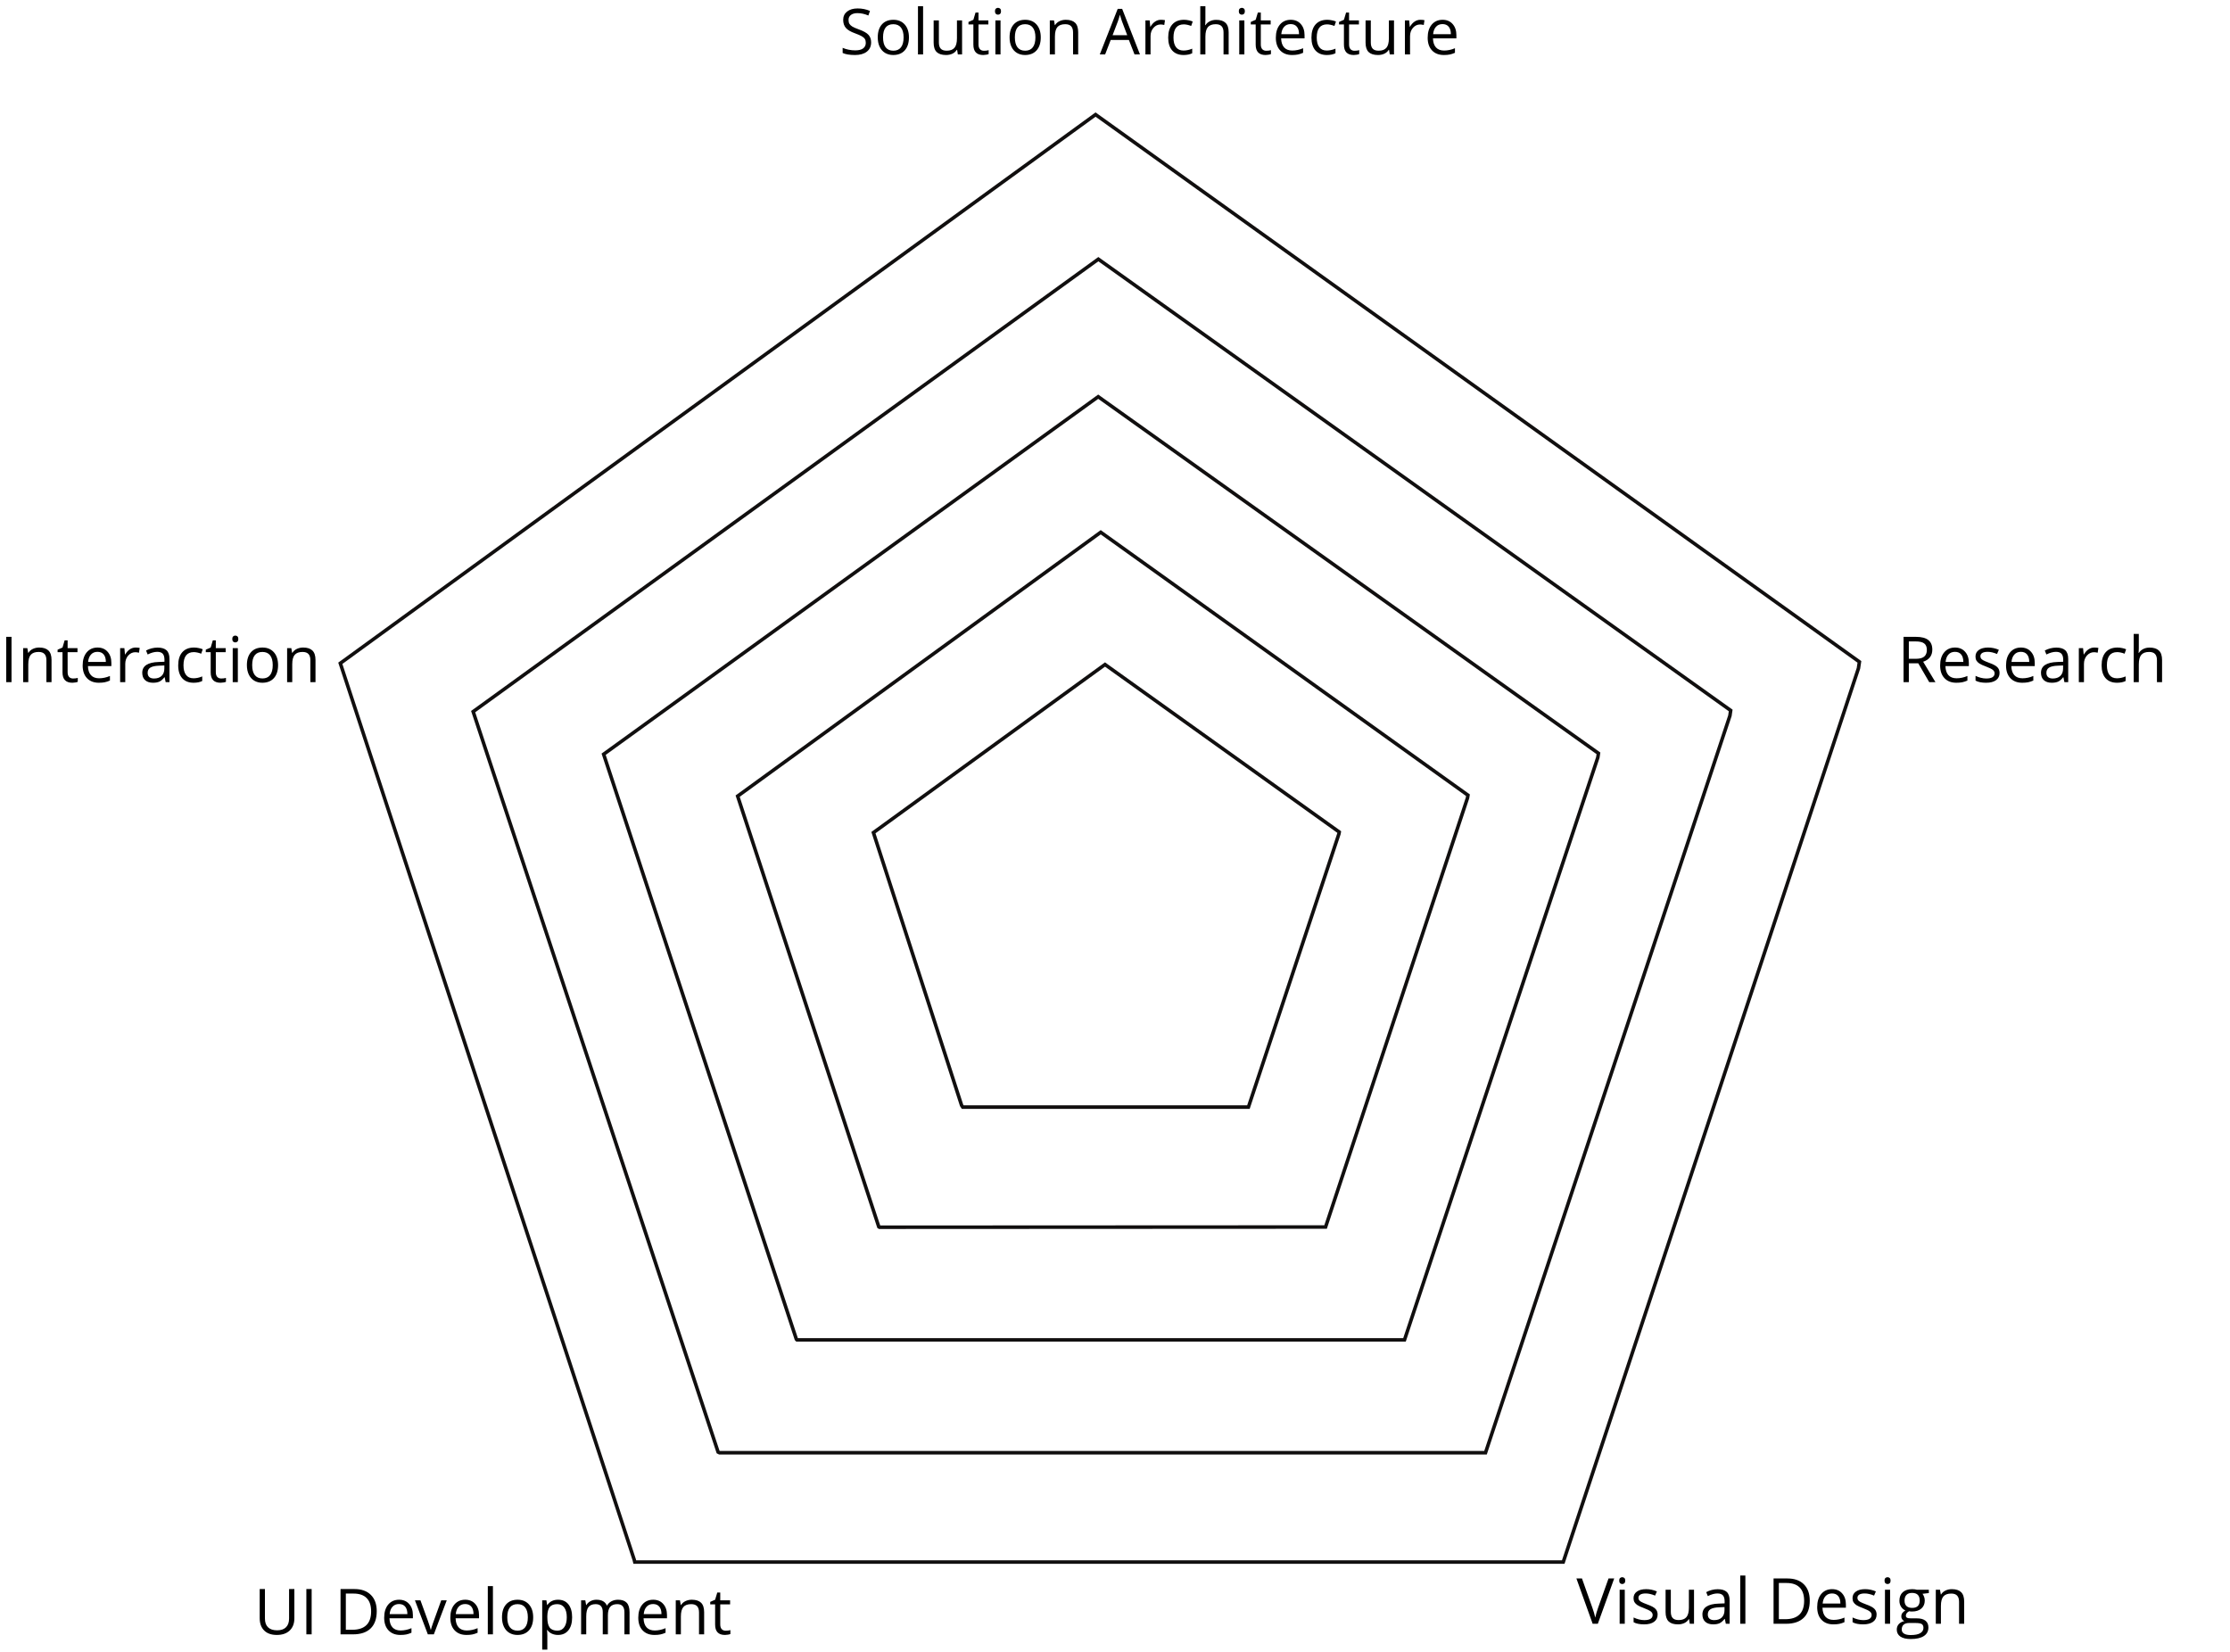
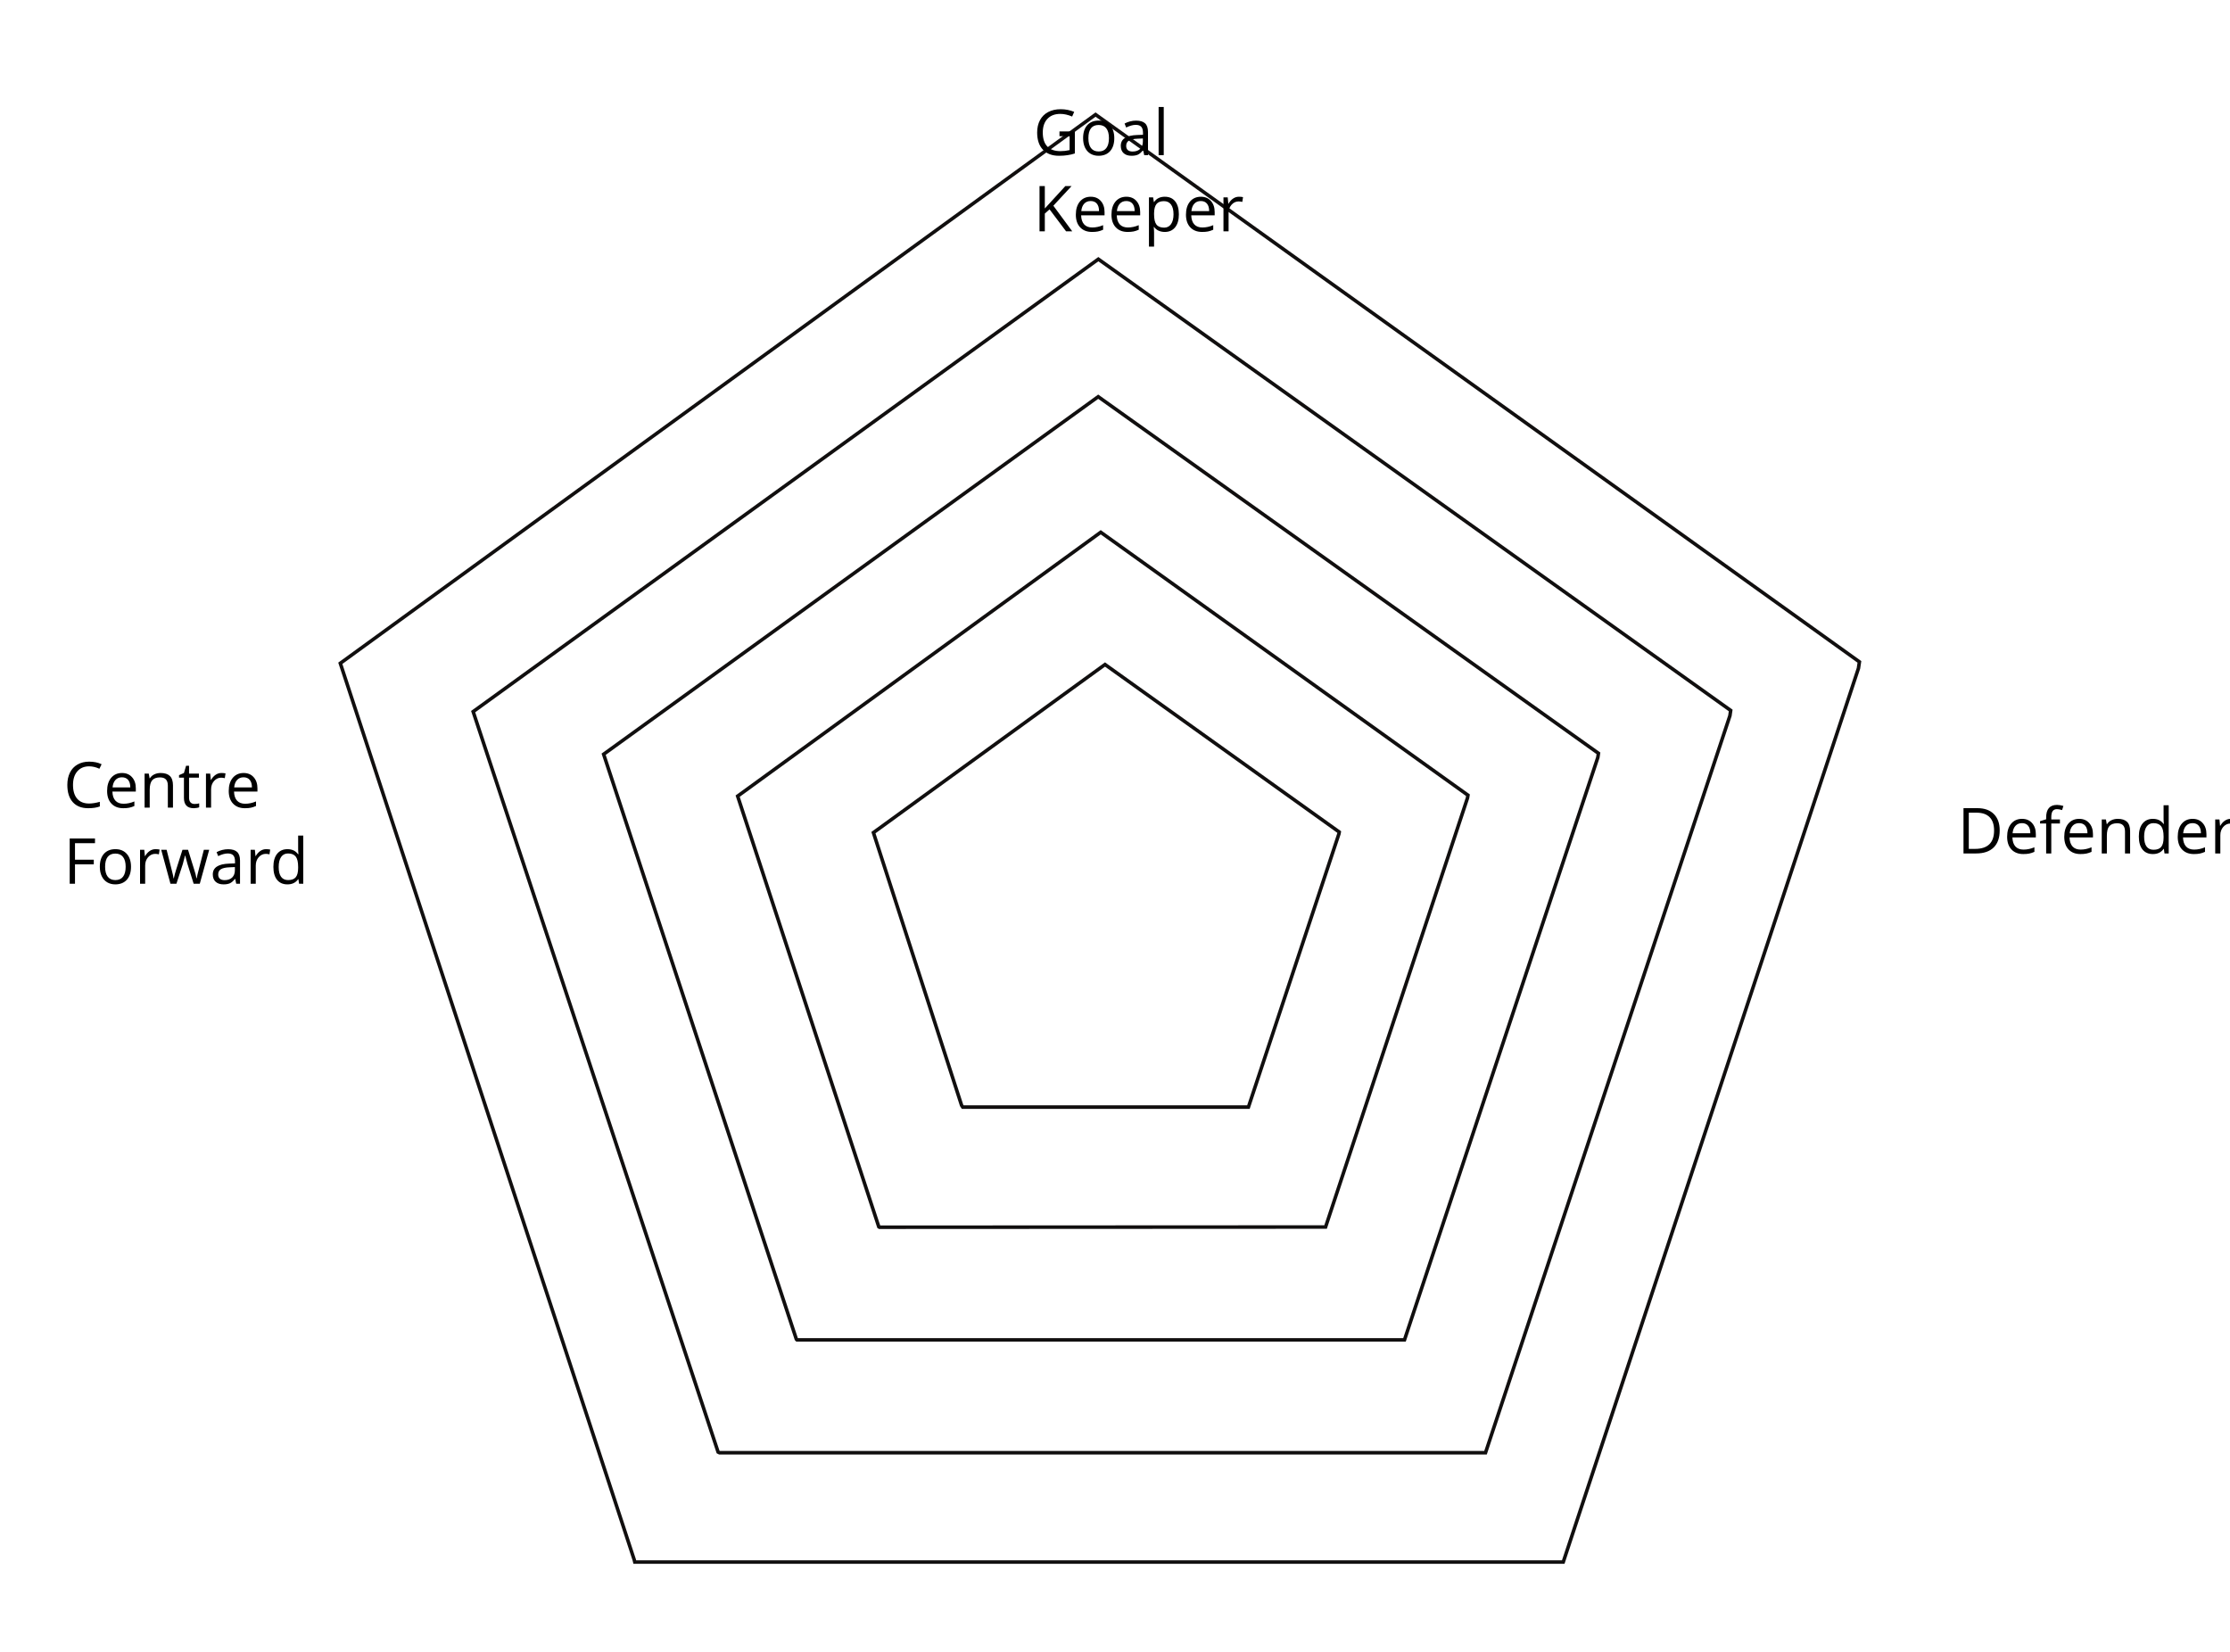
<svg xmlns="http://www.w3.org/2000/svg" version="1.1" x="0px" y="0px" width="632.333px" height="468.303px" viewBox="0 0 632.333 468.303" enable-background="new 0 0 632.333 468.303" xml:space="preserve">
  <g id="spiderweb">
    <polygon id="_x31__anel" fill="none" stroke="#110F0F" stroke-miterlimit="10" points="273,313.925 354,313.925 379.667,236.425    379.75,235.925 313.333,188.425 247.667,236.092 272.667,313.425  " />
    <polygon id="_x32__anel" fill="none" stroke="#110F0F" stroke-miterlimit="10" points="249.375,347.987 375.878,347.925    416.121,226.271 416.25,225.486 312.122,150.925 209.167,225.748 249.188,347.862  " />
    <polygon id="_x33__anel" fill="none" stroke="#110F0F" stroke-miterlimit="10" points="226,379.925 398.256,379.925    453.074,214.794 453.25,213.605 311.408,112.487 171.167,213.867 225.812,379.737  " />
    <polygon id="_x34__anel" fill="none" stroke="#110F0F" stroke-miterlimit="10" points="204,411.925 421.231,411.925    490.527,202.955 490.75,201.451 311.446,73.487 134.167,201.781 203.625,411.737  " />
    <polygon id="_x35__anel" fill="none" stroke="#110F0F" stroke-miterlimit="10" points="180,442.925 443.272,442.925    526.98,189.499 527.25,187.674 310.652,32.487 96.5,188.075 179.844,442.3  " />
  </g>
  <g id="circles">
    <circle id="b1" fill="none" cx="379" cy="236.759" r="12.667" />
    <circle id="b2" fill="none" cx="416" cy="225.759" r="12.667" />
    <circle id="b3" fill="none" cx="453" cy="213.759" r="12.667" />
    <circle id="b4" fill="none" cx="491" cy="201.759" r="12.667" />
    <circle id="b5" fill="none" cx="527" cy="187.759" r="12.667" />
    <circle id="a1" fill="none" cx="313" cy="188.759" r="12.667" />
    <circle id="a2" fill="none" cx="312" cy="150.759" r="12.667" />
    <circle id="a3" fill="none" cx="311" cy="112.759" r="12.667" />
    <circle id="a4" fill="none" cx="312" cy="73.759" r="12.667" />
    <circle id="a5" fill="none" cx="311" cy="32.759" r="12.667" />
    <circle id="c1" fill="none" cx="354" cy="313.759" r="12.667" />
    <circle id="c2" fill="none" cx="376" cy="347.759" r="12.667" />
    <circle id="c3" fill="none" cx="399" cy="379.759" r="12.667" />
    <circle id="c4" fill="none" cx="422" cy="411.759" r="12.667" />
    <circle id="c5" fill="none" cx="444" cy="442.759" r="12.667" />
    <circle id="d1" fill="none" cx="273" cy="313.759" r="12.667" />
    <circle id="d2" fill="none" cx="250" cy="346.759" r="12.667" />
    <circle id="d3" fill="none" cx="226" cy="379.759" r="12.667" />
    <circle id="d4" fill="none" cx="204" cy="410.759" r="12.667" />
    <circle id="d5" fill="none" cx="180" cy="442.759" r="12.667" />
    <circle id="e1" fill="none" cx="247" cy="235.759" r="12.667" />
    <circle id="e2" fill="none" cx="209" cy="225.759" r="12.667" />
    <circle id="e3" fill="none" cx="171" cy="213.759" r="12.667" />
    <circle id="e4" fill="none" cx="134" cy="201.759" r="12.667" />
    <circle id="e5" fill="none" cx="96" cy="187.759" r="12.667" />
  </g>
  <g id="text">
-     <text id="etext" transform="matrix(1 0 0 1 0 193.4248)" font-family="'OpenSans'" font-size="18">Interaction</text>
-     <text id="dtext" transform="matrix(1 0 0 1 72 463.4248)" font-family="'OpenSans'" font-size="18">UI Development</text>
-     <text id="ctext" transform="matrix(1 0 0 1 447 460.4248)" font-family="'OpenSans'" font-size="18">Visual Design</text>
-     <text id="btext" transform="matrix(1 0 0 1 538 193.4248)" font-family="'OpenSans'" font-size="18">Research</text>
-     <text id="atext" transform="matrix(1 0 0 1 238 15.4248)" font-family="'OpenSans'" font-size="18">Solution Architecture</text>
+     <text id="atext" transform="matrix(1 0 0 1 293 44)">
+       <tspan x="0" y="0" font-family="'OpenSans'" font-size="18">Goal</tspan>
+       <tspan x="0" y="21.6" font-family="'OpenSans'" font-size="18">Keeper</tspan>
+     </text>
+     <text id="btext" transform="matrix(1 0 0 1 555 242)" font-family="'OpenSans'" font-size="18">Defender</text>
+     <text id="ctext" transform="matrix(1 0 0 1 475 503)">
+       <tspan x="0" y="0" font-family="'OpenSans'" font-size="18">Right</tspan>
+       <tspan x="0" y="21.6" font-family="'OpenSans'" font-size="18">Winger</tspan>
+     </text>
+     <text id="dtext" transform="matrix(1 0 0 1 152 501)">
+       <tspan x="0" y="0" font-family="'OpenSans'" font-size="18">Mid</tspan>
+       <tspan x="0" y="21.6" font-family="'OpenSans'" font-size="18">Fielder</tspan>
+     </text>
+     <text id="etext" transform="matrix(1 0 0 1 18 229)">
+       <tspan x="0" y="0" font-family="'OpenSans'" font-size="18">Centre</tspan>
+       <tspan x="0" y="21.6" font-family="'OpenSans'" font-size="18">Forward</tspan>
+     </text>
  </g>
</svg>
